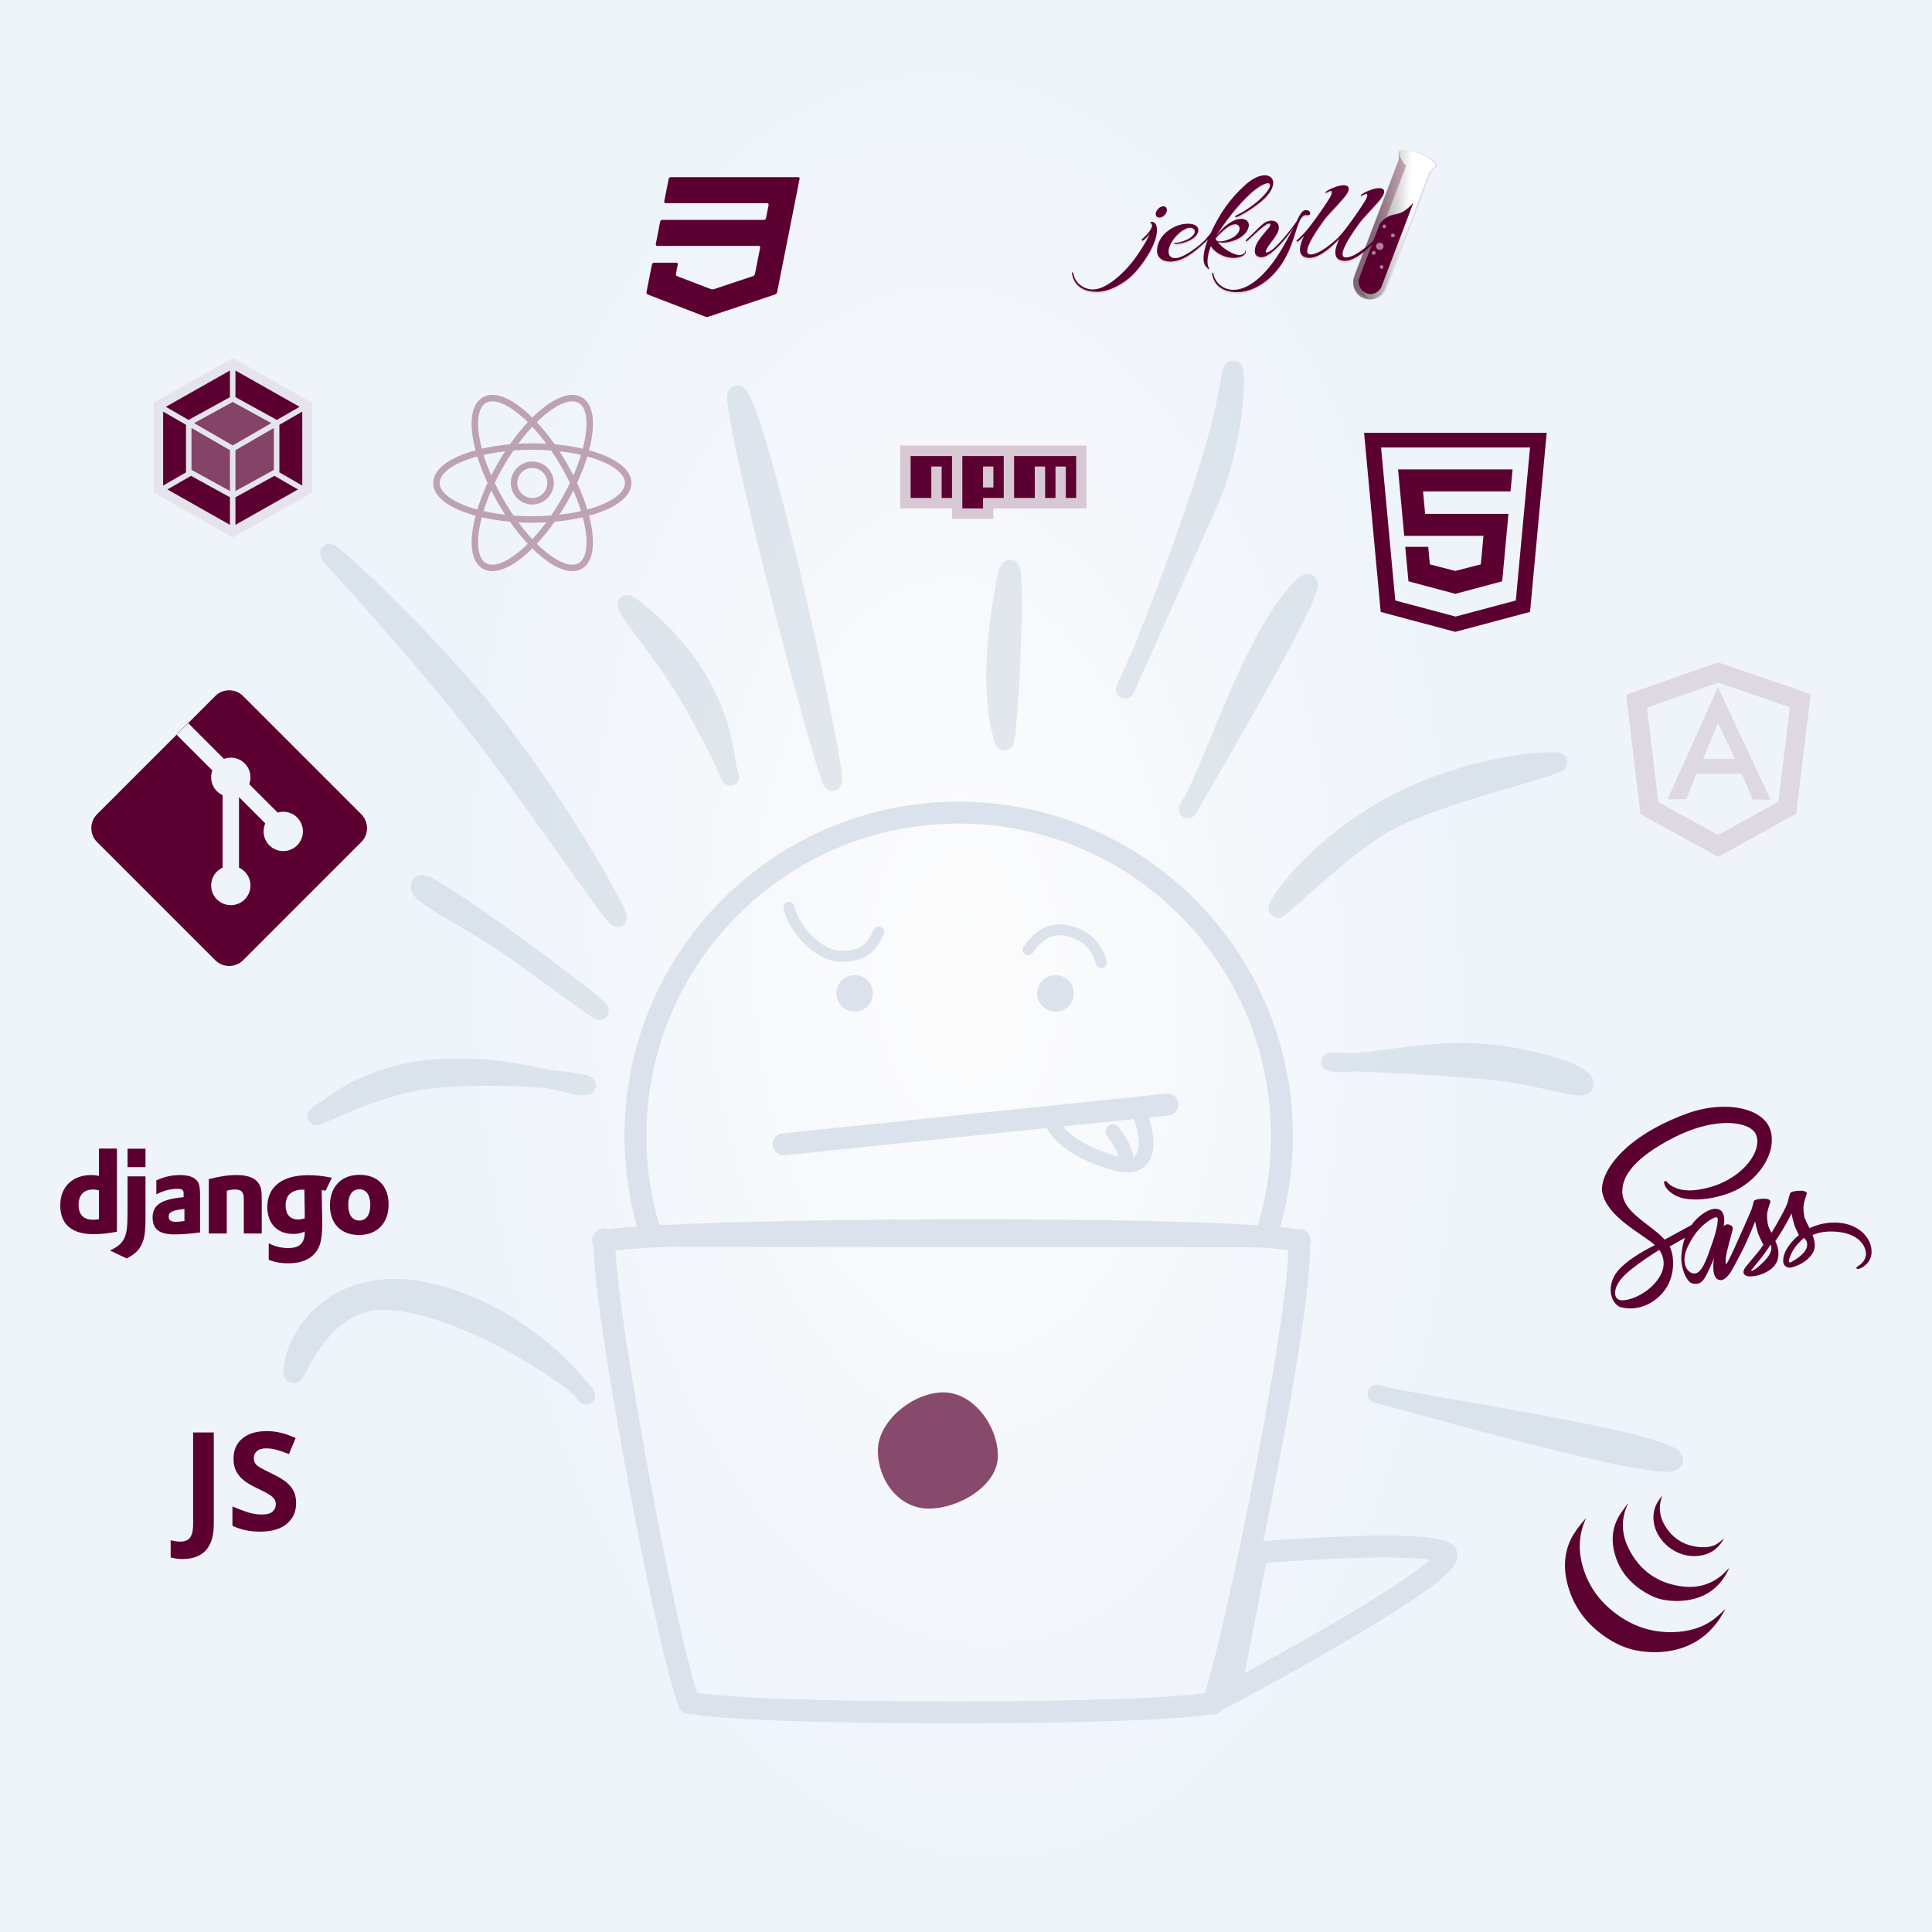
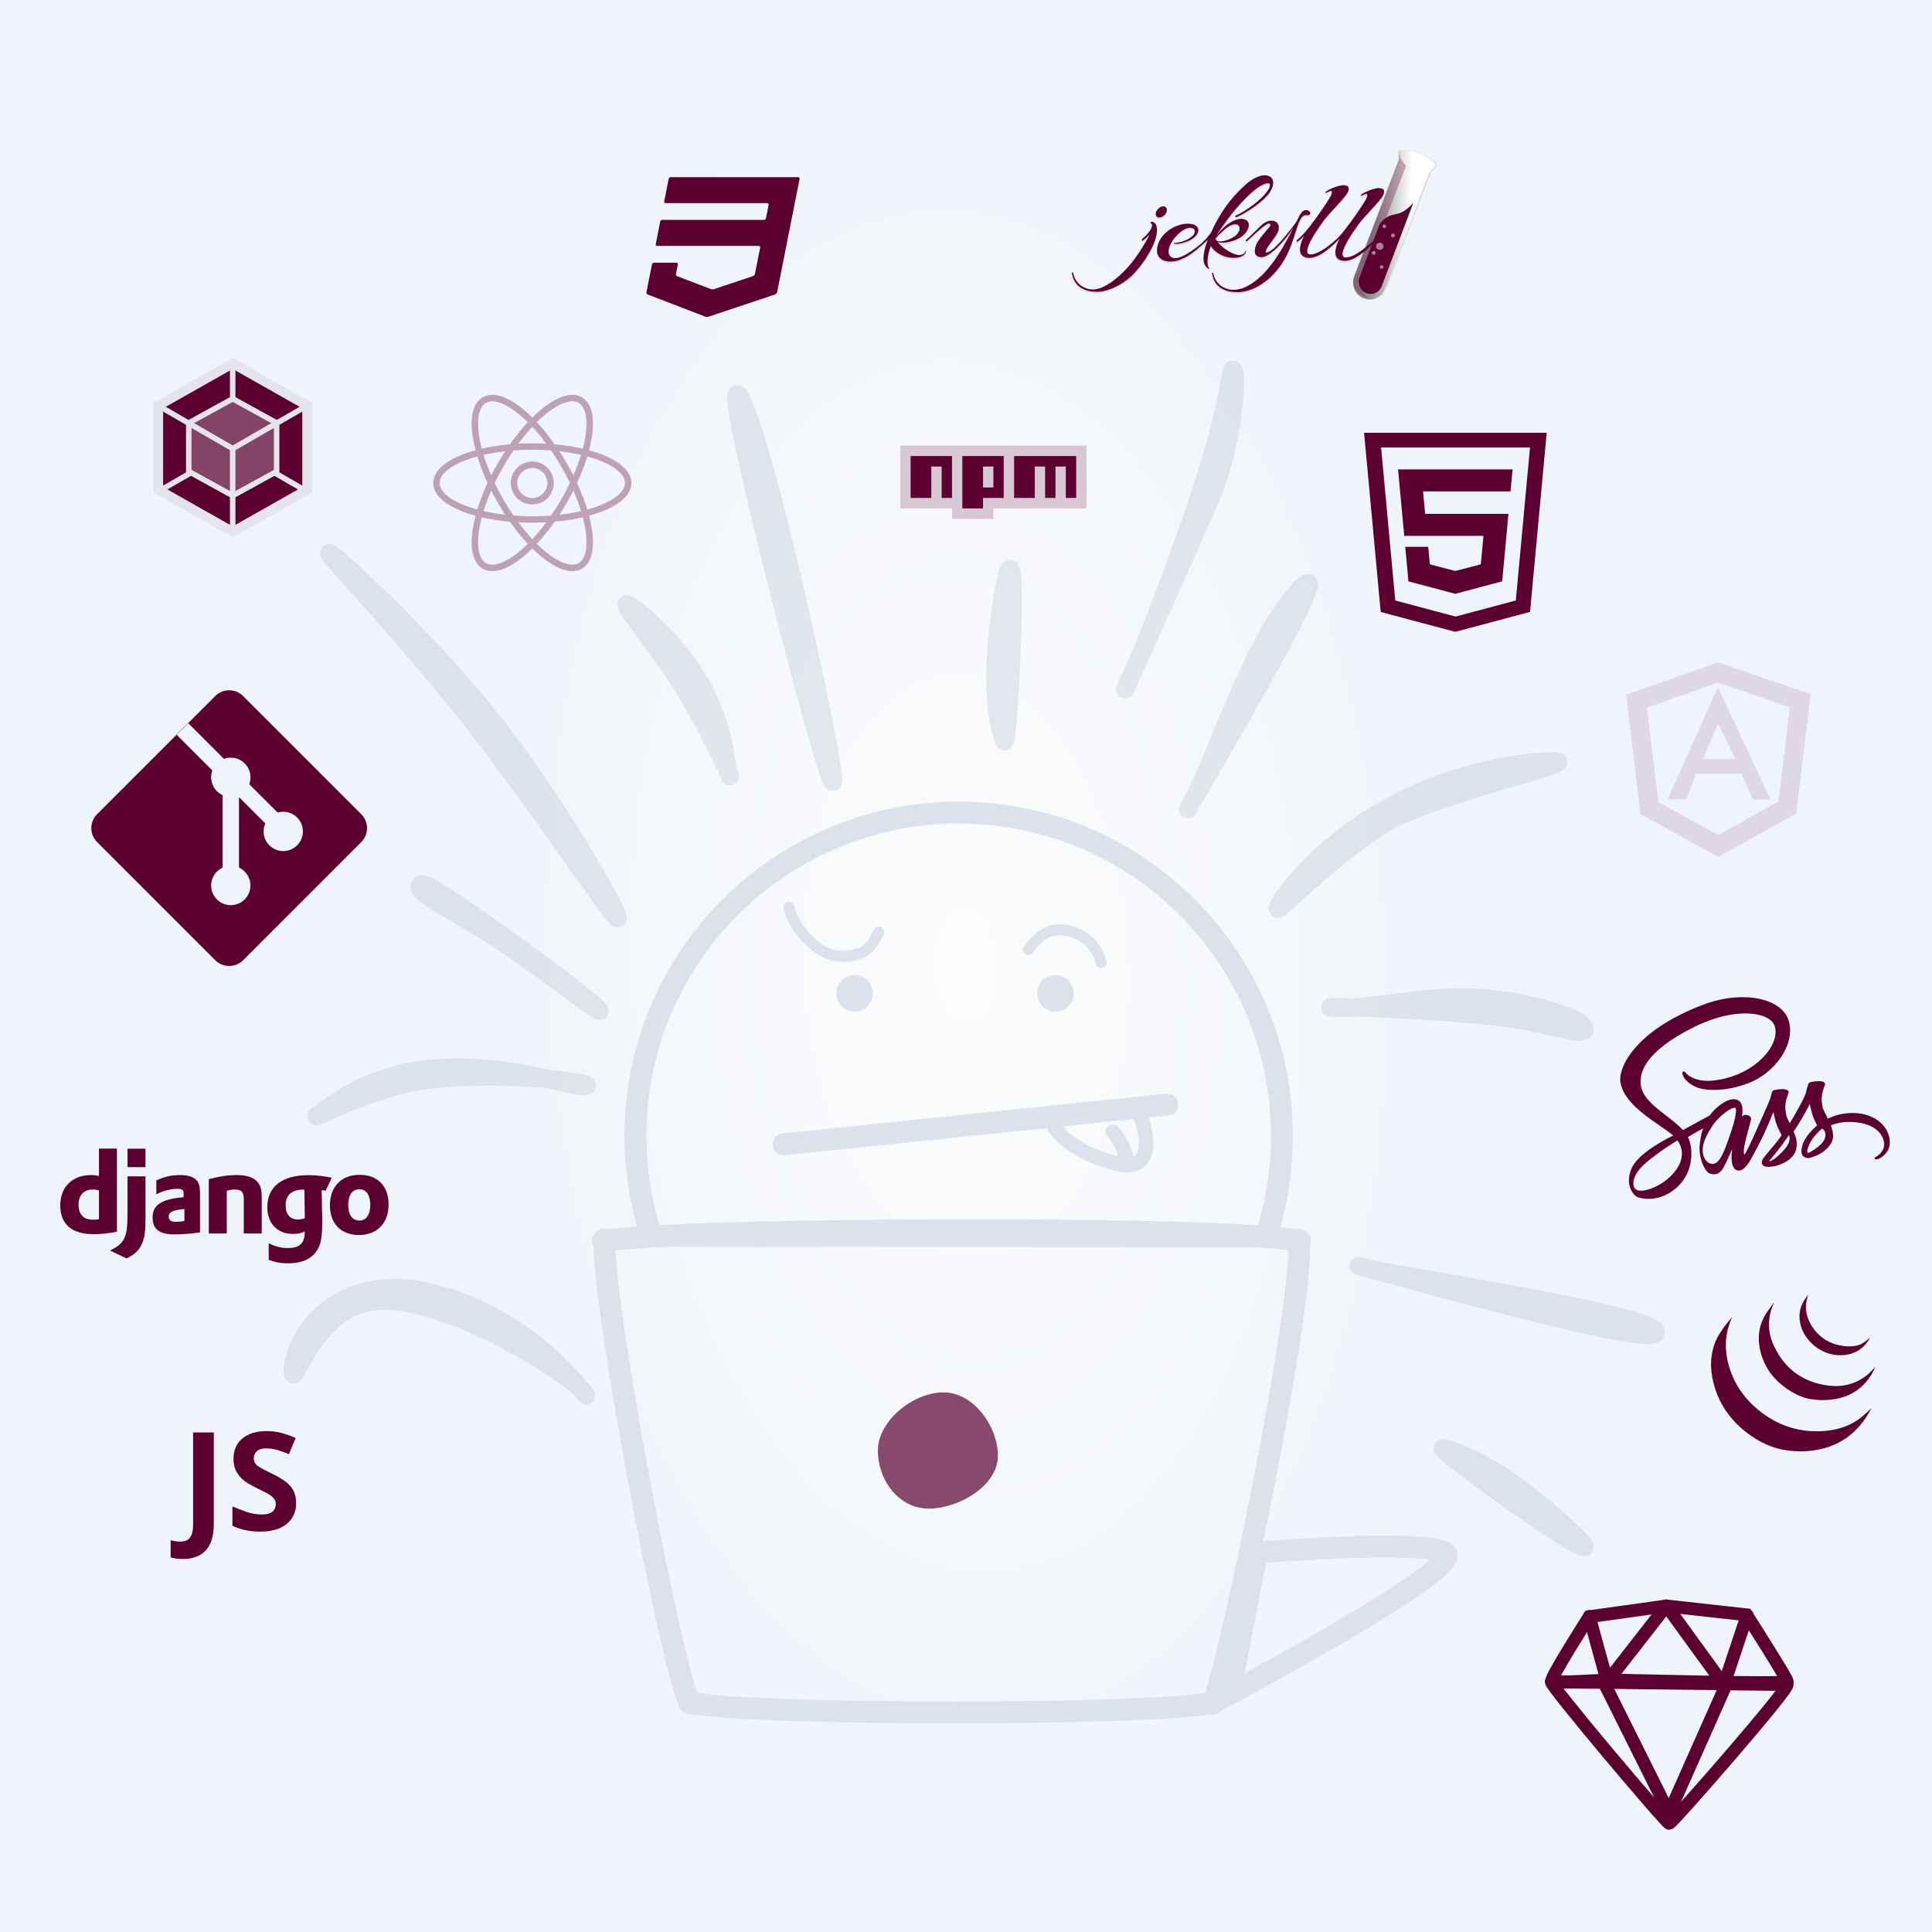
<svg xmlns="http://www.w3.org/2000/svg" width="1058px" height="1058px" viewBox="0 0 1058 1058" version="1.1">
  <defs>
    <radialGradient cx="50%" cy="50%" fx="50%" fy="50%" r="47.62%" gradientTransform="translate(0.5,0.5),rotate(88.08182),scale(1,0.555494),translate(-0.5,-0.5)" id="radialGradient-1">
      <stop stop-color="#FCFCFC" offset="0%" />
      <stop stop-color="#EFF4FB" offset="100%" />
    </radialGradient>
    <linearGradient x1="23.962%" y1="48.783%" x2="68.784%" y2="51.723%" id="linearGradient-2">
      <stop stop-color="#919191" offset="0%" />
      <stop stop-color="#FFFFFF" offset="100%" />
    </linearGradient>
  </defs>
  <g id="Page-1" stroke="none" stroke-width="1" fill="none" fill-rule="evenodd">
    <g id="workflow-mr-dot">
      <rect id="Rectangle-4" fill="url(#radialGradient-1)" x="0" y="0" width="1058" height="1058" />
      <path d="M330.392,679.088 C329.547,679.995 330.986,679.594 332.554,679.349 C335.508,678.886 339.75,678.432 345.173,677.999 C355.765,677.153 370.685,676.399 389.139,675.764 C424.554,674.546 471.724,673.813 520.136,673.704 C569.547,673.594 616.477,674.14 651.556,675.286 C670.225,675.895 685.278,676.665 696.03,677.577 C701.552,678.046 705.892,678.548 708.95,679.073 C710.937,679.414 712.361,679.845 711.762,679.247 C711.092,678.579 711.232,679.077 711.328,680.131 C711.51,682.133 711.519,685.001 711.345,688.639 C711,695.861 709.95,705.889 708.257,718.325 C705.131,741.292 699.876,771.967 693.418,805.454 C687.439,836.457 680.792,867.943 675.082,892.387 C672.233,904.587 669.7,914.672 667.648,921.967 C666.612,925.653 665.709,928.587 664.965,930.689 C664.423,932.223 663.953,933.254 664.172,933.008 C664.902,932.189 664.083,932.473 662.949,932.698 C660.729,933.14 657.534,933.574 653.458,933.986 C645.434,934.795 634.178,935.498 620.251,936.073 C593.758,937.167 558.422,937.759 521.653,937.761 C484.874,937.762 449.427,937.171 422.727,936.078 C408.684,935.503 397.289,934.8 389.103,933.989 C384.935,933.577 381.643,933.14 379.317,932.694 C377.857,932.413 376.883,932.096 377.421,932.593 C377.743,932.891 377.273,931.976 376.724,930.533 C375.935,928.46 374.997,925.543 373.938,921.858 C371.852,914.602 369.338,904.526 366.518,892.169 C361.085,868.354 354.724,836.95 348.815,804.858 C342.77,772.032 337.645,740.93 334.485,717.608 C332.808,705.231 331.708,695.225 331.25,688.054 C331.018,684.433 330.955,681.588 331.055,679.61 C331.099,678.741 331.215,678.204 330.392,679.088 L330.392,679.088 Z" id="Rectangle-5" stroke="#DBE2EB" stroke-width="12" />
      <path d="M673.317,927.579 C673.317,927.579 804.716,857.625 791.171,850.226 C777.626,842.826 688.339,850.226 688.339,850.226 L673.317,927.579 Z" id="Path-2" stroke="#DBE2EB" stroke-width="12" />
      <path d="M508.635,826.136 C525.203,826.136 546.475,813.489 546.475,797.289 C546.475,781.089 533.197,762.493 516.629,762.493 C500.06,762.493 480.74,778.114 480.74,794.315 C480.74,810.515 492.066,826.136 508.635,826.136 Z" id="Oval-2" fill-opacity="0.7" fill="#5B0030" />
      <g id="mr-dot" transform="translate(348, 445)">
        <path d="M345.227,232.188 C350.921,214.821 354,196.27 354,177 C354,79.246 274.754,0 177,0 C79.246,0 0,79.246 0,177 C0,196.062 3.013,214.42 8.589,231.623 C26.494,232.188 326.325,231.623 345.227,232.188 Z" stroke="#DBE2EB" stroke-width="12" />
        <path d="M81.155,181.638 L291.314,159.882" id="Path-4" stroke="#DBE2EB" stroke-width="12" stroke-linecap="round" />
        <path d="M228.818,170.039 C228.818,173.323 238.057,185.259 262.747,192.031 C287.438,198.803 278.417,169.693 276.217,165.836 C276.036,165.518 275.889,165.266 275.783,165.085 C275.366,164.376 272.423,162.66 271.909,162.66 C271.394,162.66 247.924,165.085 247.218,165.085 C246.184,165.085 228.818,168.409 228.818,170.039 Z" id="Path-5" stroke="#DBE2EB" stroke-width="8" />
        <path d="M261.455,174.768 C268.953,183.999 268.953,190.644 268.953,190.644" id="Path-6" stroke="#DBE2EB" stroke-width="8" stroke-linecap="round" />
        <circle id="Oval-3" fill="#DBE2EB" cx="120" cy="99" r="10" />
        <circle id="Oval-3" fill="#DBE2EB" cx="230" cy="99" r="10" />
        <path d="M84.001,51.832 C86.462,63.41 100.03,78.664 112.574,78.664 C125.118,78.664 129.002,74.234 133.21,65.407" id="Path-3" stroke="#DBE2EB" stroke-width="6" stroke-linecap="round" />
        <path d="M215.034,75.153 C223.186,63.172 231.933,62.691 240.415,65.785 C248.898,68.878 253.204,75.109 255.083,82.13" id="Path-7" stroke="#DBE2EB" stroke-width="6" stroke-linecap="round" />
      </g>
      <g id="laptop" transform="translate(325, 667)" />
      <g id="dots-group-mono" transform="translate(33, 82)">
        <g id="webpack" transform="translate(51, 114)" fill-rule="nonzero" fill="#5B0030">
          <polygon id="Shape" fill-opacity="0.068" points="43.5 0 86.943 24.576 86.943 73.729 43.5 98.305 0.057 73.729 0.057 24.576" />
          <path d="M79.185,72.033 L44.934,91.407 L44.934,76.318 L66.274,64.578 L79.185,72.033 Z M81.528,69.911 L81.528,29.393 L68.994,36.627 L68.994,62.669 L81.528,69.911 Z M7.676,72.033 L41.927,91.407 L41.927,76.318 L20.587,64.578 L7.676,72.033 L7.676,72.033 Z M5.333,69.911 L5.333,29.393 L17.867,36.627 L17.867,62.669 L5.333,69.911 L5.333,69.911 Z M6.799,26.772 L41.927,6.898 L41.927,21.488 L19.423,33.866 L19.251,33.964 L6.799,26.772 L6.799,26.772 Z M80.061,26.772 L44.934,6.898 L44.934,21.488 L67.437,33.866 L67.609,33.964 L80.061,26.772 L80.061,26.772 Z" id="Shape" />
          <path d="M41.927,72.885 L20.873,61.31 L20.873,38.372 L41.927,50.529 L41.927,72.885 M44.934,72.885 L65.987,61.31 L65.987,38.372 L44.934,50.529 L44.934,72.885 M22.299,35.718 L43.434,24.093 L64.57,35.718 L43.434,47.924 L22.299,35.718" id="Shape" fill-opacity="0.7" />
        </g>
        <g id="angular" opacity="0.116" transform="translate(863, 286)">
          <polygon id="Shape" stroke="#5B0030" stroke-width="10.5" points="44.873 0.255 0.181 15.983 7.243 74.537 44.921 95.246 82.793 74.258 89.853 15.704" />
          <path d="M55.952,50.518 L44.769,55.748 L32.982,55.748 L27.442,69.605 L17.136,69.797 L44.769,8.324 L55.952,50.518 Z M54.871,47.885 L44.843,28.034 L36.618,47.544 L44.768,47.544 L54.871,47.885 Z" id="Shape" fill="#5B0030" fill-rule="nonzero" />
          <polygon id="Shape" fill="#5B0030" fill-rule="nonzero" points="44.768 8.324 44.842 28.034 54.176 47.559 44.789 47.559 44.768 55.735 57.748 55.748 63.814 69.799 73.674 69.981" />
        </g>
        <g id="django-logo-positive" transform="translate(0, 547)" fill-opacity="0.999" fill-rule="nonzero" fill="#5B0030">
          <path d="M21.198,0 L31.031,0 L31.031,45.513 C25.987,46.471 22.283,46.854 18.261,46.854 C6.257,46.854 0,41.427 0,31.019 C0,20.995 6.641,14.483 16.92,14.483 C18.516,14.483 19.729,14.61 21.198,14.993 L21.198,0 Z M21.198,22.91 C20.049,22.527 19.091,22.399 17.878,22.399 C12.898,22.399 10.024,25.464 10.024,30.827 C10.024,36.063 12.77,38.936 17.814,38.936 C18.899,38.936 19.793,38.873 21.198,38.681 L21.198,22.91 Z" id="Shape" />
          <path d="M46.673,15.185 L46.673,37.978 C46.673,45.832 46.099,49.599 44.375,52.855 C42.778,55.985 40.671,57.963 36.33,60.134 L27.199,55.793 C31.541,53.75 33.648,51.962 34.988,49.216 C36.393,46.407 36.841,43.15 36.841,34.595 L36.841,15.185 L46.673,15.185 Z M36.841,0.052 L46.673,0.052 L46.673,10.141 L36.841,10.141 L36.841,0.052 Z" id="Shape" />
          <path d="M52.612,17.419 C56.955,15.377 61.104,14.483 65.638,14.483 C70.682,14.483 74.002,15.823 75.471,18.441 C76.3,19.91 76.556,21.825 76.556,25.912 L76.556,45.896 C72.15,46.534 66.595,46.982 62.509,46.982 C54.273,46.982 50.569,44.107 50.569,37.723 C50.569,30.827 55.485,27.635 67.553,26.613 L67.553,24.442 C67.553,22.654 66.659,22.016 64.169,22.016 C60.53,22.016 56.443,23.038 52.612,25.018 L52.612,17.419 L52.612,17.419 Z M68,33.062 C61.487,33.701 59.38,34.723 59.38,37.276 C59.38,39.192 60.594,40.086 63.275,40.086 C64.744,40.086 66.084,39.958 68,39.639 L68,33.062 Z" id="Shape" />
          <path d="M81.345,16.717 C87.155,15.185 91.943,14.483 96.796,14.483 C101.84,14.483 105.48,15.632 107.651,17.867 C109.694,19.973 110.332,22.271 110.332,27.189 L110.332,46.47 L100.499,46.47 L100.499,27.572 C100.499,23.805 99.222,22.399 95.711,22.399 C94.37,22.399 93.157,22.527 91.177,23.102 L91.177,46.47 L81.345,46.47 L81.345,16.717 Z" id="Shape" />
          <path d="M114.155,51.834 C117.603,53.622 121.051,54.451 124.69,54.451 C131.138,54.451 133.884,51.834 133.884,45.577 L133.884,45.385 C131.968,46.342 130.053,46.726 127.499,46.726 C118.879,46.726 113.388,41.043 113.388,32.041 C113.388,20.866 121.497,14.546 135.863,14.546 C140.077,14.546 143.972,14.993 148.697,15.95 L145.33,23.043 C142.712,22.532 145.12,22.975 143.142,22.783 L143.142,23.805 L143.269,27.954 L143.333,33.318 C143.397,34.658 143.397,36 143.461,37.34 L143.461,40.022 C143.461,48.45 142.759,52.409 140.652,55.665 C137.587,60.454 132.287,62.816 124.753,62.816 C120.922,62.816 117.603,62.242 114.154,60.901 L114.154,51.834 L114.155,51.834 Z M133.693,22.463 L133.374,22.463 L132.671,22.463 C130.756,22.399 128.522,22.91 126.989,23.868 C124.627,25.209 123.413,27.635 123.413,31.083 C123.413,36 125.84,38.809 130.181,38.809 C131.522,38.809 132.608,38.553 133.884,38.17 L133.884,37.468 L133.884,34.787 C133.884,33.637 133.821,32.36 133.821,31.019 L133.757,26.486 L133.693,23.23 L133.693,22.463 L133.693,22.463 Z" id="Shape" />
          <path d="M163.961,14.355 C173.794,14.355 179.796,20.548 179.796,30.572 C179.796,40.853 173.539,47.301 163.578,47.301 C153.745,47.301 147.679,41.108 147.679,31.147 C147.68,20.803 153.937,14.355 163.961,14.355 Z M163.769,39.383 C167.537,39.383 169.772,36.255 169.772,30.827 C169.772,25.464 167.601,22.272 163.834,22.272 C159.939,22.272 157.703,25.401 157.703,30.827 C157.704,36.255 159.939,39.383 163.769,39.383 Z" id="Shape" />
        </g>
        <g id="css" transform="translate(321, 15)" fill-rule="nonzero" fill="#5B0030">
          <path d="M83.097,0.017 L13.318,0.017 C12.789,0.017 12.277,0.44 12.174,0.962 L9.736,13.312 C9.633,13.835 9.978,14.258 10.507,14.258 L66.138,14.258 C66.666,14.258 67.012,14.681 66.908,15.203 L65.472,22.472 C65.369,22.994 64.857,23.418 64.328,23.418 L8.649,23.418 C8.12,23.418 7.609,23.841 7.509,24.363 L5.113,36.711 C5.011,37.233 5.358,37.657 5.886,37.657 L61.517,37.657 C62.045,37.657 62.39,38.08 62.286,38.601 L59.423,52.965 C59.319,53.488 58.828,54.046 58.326,54.213 L36.992,61.327 C36.49,61.495 35.683,61.477 35.189,61.287 L16.875,54.254 C16.381,54.064 16.063,53.487 16.166,52.965 L17.177,47.808 C17.279,47.285 16.933,46.862 16.405,46.862 L4.171,46.862 C3.643,46.862 3.13,47.285 3.026,47.808 L0.02,62.988 C-0.084,63.51 0.233,64.087 0.727,64.277 L32.189,76.39 C32.683,76.58 33.49,76.598 33.992,76.431 L70.475,64.236 C70.977,64.068 71.468,63.509 71.572,62.987 L83.868,0.962 C83.971,0.44 83.626,0.017 83.097,0.017 Z" id="Shape" />
        </g>
-         <g id="sass" transform="translate(844, 524)" fill-rule="nonzero" fill="#5B0030">
+         <g id="sass" transform="translate(854, 464)" fill-rule="nonzero" fill="#5B0030">
          <path d="M127.359,63.493 C122.196,63.522 117.726,64.759 113.977,66.602 C112.593,63.867 111.208,61.478 110.978,59.694 C110.718,57.622 110.401,56.355 110.718,53.88 C111.035,51.404 112.477,47.893 112.477,47.605 C112.448,47.346 112.16,46.08 109.189,46.051 C106.219,46.022 103.652,46.627 103.364,47.404 C103.075,48.181 102.498,49.965 102.123,51.807 C101.604,54.513 96.182,64.097 93.096,69.134 C92.087,67.177 91.222,65.45 91.049,64.068 C90.789,61.996 90.472,60.729 90.789,58.254 C91.106,55.779 92.549,52.268 92.549,51.98 C92.52,51.721 92.231,50.455 89.261,50.426 C86.29,50.397 83.724,51.001 83.435,51.779 C83.147,52.556 82.83,54.398 82.195,56.182 C81.589,57.967 74.379,73.969 72.504,78.143 C71.553,80.273 70.717,81.971 70.111,83.122 C69.505,84.273 70.082,83.208 70.024,83.323 C69.505,84.302 69.217,84.849 69.217,84.849 L69.217,84.878 C68.813,85.598 68.38,86.288 68.178,86.288 C68.034,86.288 67.746,84.36 68.236,81.712 C69.303,76.157 71.899,67.494 71.87,67.177 C71.87,67.033 72.36,65.508 70.197,64.731 C68.092,63.954 67.342,65.249 67.169,65.249 C66.996,65.249 66.852,65.709 66.852,65.709 C66.852,65.709 69.188,55.953 62.381,55.953 C58.113,55.953 52.229,60.586 49.317,64.817 C47.471,65.825 43.549,67.954 39.396,70.228 C37.809,71.092 36.165,72.013 34.608,72.847 L34.291,72.502 C26.043,63.723 10.786,57.506 11.421,45.706 C11.651,41.417 13.151,30.106 40.723,16.406 C63.305,5.181 81.388,8.26 84.531,15.11 C89.001,24.896 74.869,43.086 51.394,45.706 C42.453,46.713 37.752,43.259 36.57,41.964 C35.33,40.611 35.157,40.554 34.695,40.813 C33.945,41.216 34.407,42.424 34.695,43.144 C35.387,44.957 38.271,48.181 43.174,49.793 C47.471,51.203 57.969,51.98 70.659,47.087 C84.877,41.59 95.981,26.335 92.722,13.585 C89.405,0.604 67.833,-3.655 47.443,3.569 C35.301,7.886 22.149,14.621 12.69,23.457 C1.442,33.934 -0.346,43.086 0.404,46.886 C3.029,60.442 21.746,69.278 29.244,75.811 C28.869,76.013 28.523,76.214 28.206,76.387 C24.457,78.229 10.181,85.684 6.604,93.57 C2.567,102.492 7.239,108.911 10.354,109.774 C19.986,112.451 29.85,107.644 35.185,99.729 C40.491,91.814 39.857,81.539 37.406,76.848 L37.319,76.675 L40.261,74.948 C42.165,73.825 44.039,72.789 45.683,71.897 C44.76,74.401 44.097,77.365 43.751,81.683 C43.347,86.749 45.423,93.311 48.163,95.901 C49.375,97.023 50.817,97.052 51.711,97.052 C54.883,97.052 56.325,94.433 57.911,91.296 C59.872,87.468 61.603,83.035 61.603,83.035 C61.603,83.035 59.44,95.037 65.352,95.037 C67.515,95.037 69.678,92.246 70.659,90.806 L70.659,90.835 C70.659,90.835 70.716,90.749 70.832,90.547 C70.953,90.369 71.068,90.187 71.178,90.001 L71.178,89.943 C72.043,88.447 73.975,85.022 76.859,79.352 C80.579,72.041 84.156,62.888 84.156,62.888 C84.156,62.888 84.502,65.133 85.569,68.817 C86.203,71.005 87.588,73.394 88.655,75.725 C87.79,76.934 87.27,77.625 87.27,77.625 L87.299,77.654 C86.607,78.575 85.828,79.554 85.021,80.532 C82.079,84.043 78.561,88.044 78.1,89.196 C77.552,90.548 77.667,91.555 78.734,92.362 C79.513,92.937 80.897,93.052 82.368,92.937 C85.021,92.764 86.867,92.103 87.79,91.699 C89.232,91.181 90.876,90.404 92.462,89.253 C95.346,87.123 97.105,84.101 96.932,80.072 C96.846,77.856 96.125,75.668 95.231,73.596 C95.49,73.222 95.75,72.847 96.009,72.445 C100.566,65.796 104.085,58.485 104.085,58.485 C104.085,58.485 104.431,60.73 105.498,64.414 C106.045,66.285 107.142,68.329 108.122,70.344 C103.854,73.826 101.172,77.856 100.249,80.504 C98.547,85.397 99.874,87.613 102.383,88.131 C103.508,88.361 105.123,87.843 106.334,87.325 C107.834,86.836 109.651,86.001 111.324,84.763 C114.208,82.634 116.976,79.669 116.832,75.668 C116.746,73.826 116.255,72.013 115.592,70.286 C119.226,68.79 123.926,67.926 129.897,68.646 C142.731,70.142 145.269,78.144 144.779,81.482 C144.288,84.821 141.606,86.663 140.712,87.239 C139.818,87.786 139.529,87.987 139.616,88.39 C139.731,88.995 140.135,88.966 140.914,88.851 C141.981,88.678 147.662,86.116 147.893,79.957 C148.239,72.041 140.712,63.407 127.359,63.493 L127.359,63.493 Z M28.532,97.452 C23.067,103.235 14.462,106.696 10.375,105.966 C5.97,105.21 6.266,98.203 13.145,91.852 C17.325,87.99 22.974,84.078 26.71,81.621 C27.545,81.078 28.823,80.273 30.338,79.304 C30.575,79.14 30.737,79.05 30.737,79.05 C31.017,78.878 31.335,78.67 31.654,78.461 C35.887,84.793 34.298,91.376 28.532,97.452 L28.532,97.452 Z M60.533,75.085 C58.902,79.37 56.066,89.714 52.037,91.176 C48.571,92.448 43.895,87.946 45.911,80.263 C46.938,76.384 50.364,70.693 52.695,67.993 C56.48,63.635 61.336,60.429 63.041,60.63 C65.101,60.966 61.561,72.407 60.533,75.085 Z M84.737,88.607 C83.637,89.361 82.616,89.98 82.055,89.946 C81.626,89.942 82.351,89.167 82.351,89.167 C82.351,89.167 87.228,83.301 89.079,80.721 C90.123,79.231 91.39,77.488 92.714,75.546 L92.841,75.937 C94.364,80.622 87.751,86.225 84.737,88.607 Z M103.398,85.375 C102.403,85.332 102.183,84.275 104.139,80.101 C104.892,78.454 106.864,75.464 110.815,71.954 C111.638,72.602 112.232,73.293 112.418,74.056 C113.976,79.04 107.475,83.196 103.398,85.375 Z" id="Shape" />
        </g>
        <g id="react" transform="translate(206, 136)" stroke="#5B0030" stroke-width="3.543" opacity="0.337">
          <path d="M52.5,36.514 C58.022,36.514 62.5,40.985 62.5,46.5 C62.5,52.015 58.022,56.486 52.5,56.486 C46.978,56.486 42.5,52.015 42.5,46.5 C42.5,40.985 46.978,36.514 52.5,36.514 Z M52.5,26.527 C81.495,26.527 105,35.469 105,46.5 C105,57.531 81.495,66.473 52.5,66.473 C23.505,66.473 0,57.531 0,46.5 C0,35.469 23.505,26.527 52.5,26.527 Z M69.821,56.486 C55.323,81.563 35.817,97.421 26.25,91.905 C16.683,86.389 20.682,61.59 35.18,36.514 C49.678,11.437 69.184,-4.421 78.75,1.095 C88.316,6.611 84.318,31.41 69.821,56.486 L69.821,56.486 Z M69.821,36.514 C84.318,61.59 88.317,86.39 78.75,91.905 C69.183,97.42 49.677,81.563 35.179,56.486 C20.681,31.41 16.683,6.61 26.25,1.095 C35.817,-4.42 55.323,11.437 69.821,36.514 L69.821,36.514 Z" id="Shape" />
        </g>
        <g id="npm" transform="translate(460, 162)" fill-rule="nonzero" fill="#5B0030">
          <polyline id="Shape" fill-opacity="0.195" points="0 0 0 34.42 28.333 34.42 28.333 40.156 51 40.156 51 34.42 102 34.42 102 0" />
          <polyline id="Shape" points="5.667 5.737 5.667 28.683 17 28.683 17 11.473 22.667 11.473 22.667 28.683 28.333 28.683 28.333 5.737 34 5.737 34 34.42 45.333 34.42 45.333 11.473 51 11.473 51 22.947 45.333 22.947 45.333 28.683 56.667 28.683 56.667 5.737 62.333 5.737 62.333 28.683 73.667 28.683 73.667 11.473 79.333 11.473 79.333 28.683 85 28.683 85 11.473 90.667 11.473 90.667 28.683 96.333 28.683 96.333 5.737" />
        </g>
-         <g id="jquery" transform="translate(824, 737)" fill-opacity="0.989" fill-rule="nonzero" fill="#5B0030">
+         <g id="jquery" transform="translate(904, 627)" fill-opacity="0.989" fill-rule="nonzero" fill="#5B0030">
          <path d="M87.786,62.29 C86.571,64.305 85.474,66.402 84.122,68.32 C77.374,77.89 68.134,83.484 56.574,85.227 C50.757,86.104 44.928,85.918 39.163,84.825 C33.033,83.662 27.476,81.027 22.345,77.547 C11.838,70.421 4.593,60.874 1.378,48.501 C-0.765,40.25 -0.562,32.078 3.073,24.226 C4.021,22.179 5.301,20.261 6.608,18.411 C8.119,16.272 9.83,14.274 11.579,12.284 C11.283,12.978 10.969,13.665 10.692,14.366 C7.424,22.618 7.389,31.001 9.899,39.41 C13.315,50.852 20.372,59.628 30.166,66.271 C38.953,72.231 48.696,75.082 59.318,74.782 C67.387,74.553 74.966,72.612 81.534,67.717 C83.724,66.084 85.644,64.09 87.688,62.261 C87.72,62.271 87.753,62.28 87.786,62.29 Z" id="Shape" />
          <path d="M90,39.597 C89.34,40.9 88.766,42.222 88.032,43.449 C83.312,51.339 76.321,55.841 67.275,57.262 C62.63,57.991 57.982,57.857 53.404,56.961 C50.089,56.312 46.995,54.882 44.086,53.141 C35.665,48.102 29.668,41.101 27.165,31.493 C25.032,23.305 26.168,15.599 31.296,8.664 C32.298,7.308 33.249,5.915 34.225,4.54 C34.259,4.493 34.313,4.461 34.432,4.356 C34.395,4.535 34.393,4.651 34.348,4.747 C30.632,12.811 30.933,20.92 34.759,28.74 C40.753,40.988 50.717,48.056 64.267,49.77 C71.869,50.731 78.945,49.046 85.077,44.275 C86.832,42.909 88.325,41.205 90,39.597 Z" id="Shape" />
          <path d="M53.2,0 C52.824,1.53 52.314,3.017 52.11,4.545 C51.453,9.48 52.925,13.917 55.686,17.936 C59.833,23.971 65.642,27.288 72.897,28.136 C75.209,28.405 77.505,28.39 79.777,27.85 C82.354,27.237 83.381,26.618 87.001,23.556 C86.781,23.981 86.666,24.237 86.521,24.474 C83.112,30.074 78.133,32.867 71.57,33.134 C60.335,33.591 51.064,25.1 48.985,16.358 C47.755,11.189 48.572,6.385 51.716,2.038 C52.211,1.355 52.709,0.674 53.2,0 Z" id="Shape" />
        </g>
        <g id="jekyll" transform="translate(554, 0)" fill-rule="nonzero">
          <path d="M179.727,1.128 C179.687,1.286 179.687,1.444 179.727,1.602 C179.727,1.602 180.235,4.96 179.648,6.461 L155.569,69.784 C153.849,74.446 156.155,79.62 160.768,81.398 C165.381,83.175 170.501,80.884 172.339,76.263 L196.418,12.939 C196.887,11.715 199.584,9.305 199.584,9.305 C199.702,9.186 199.819,9.068 199.897,8.95 L199.897,8.91 C199.897,8.87 199.936,8.87 199.936,8.831 C200.561,7.212 196.535,4.13 190.985,1.958 C185.434,-0.215 180.391,-0.65 179.766,1.009 C179.766,1.009 179.727,1.049 179.727,1.128 Z" id="Shape" fill="#5B0030" opacity="0.1" />
          <path d="M178.726,1.128 C178.687,1.286 178.687,1.444 178.726,1.602 C178.726,1.602 179.234,4.96 178.648,6.461 L154.569,69.784 C152.849,74.446 155.156,79.62 159.768,81.398 C164.381,83.176 169.501,80.885 171.338,76.263 L195.418,12.939 C195.887,11.715 198.584,9.305 198.584,9.305 C198.701,9.186 198.819,9.068 198.897,8.95 L198.897,8.91 C198.897,8.87 198.936,8.87 198.936,8.831 C199.561,7.211 195.535,4.13 189.984,1.957 C184.433,-0.215 179.391,-0.65 178.765,1.009 C178.765,1.049 178.765,1.089 178.726,1.128 L178.726,1.128 Z" id="Shape" fill="url(#linearGradient-2)" />
          <path d="M187,29 L169.59,74.868 C168.299,78.161 164.582,79.867 161.257,78.558 C157.931,77.248 156.171,73.4 157.384,70.106 L168.495,40.784 C168.495,40.784 169.864,38.523 172.603,36.896 C175.341,35.269 177.571,35.626 180.584,34.277 C183.635,32.928 187,29 187,29 L187,29 Z" id="Shape" fill="#5B0030" />
          <path d="M178.905,1 C178.905,1 179.417,4.343 178.826,5.838 L154.573,68.886 C152.841,73.527 155.164,78.679 159.81,80.449 C160.597,80.764 161.424,80.96 162.251,81 C159.06,78.576 157.831,74.365 159.219,70.617 L183,8.827 C183,8.827 179.732,5.798 178.905,1 L178.905,1 Z" id="Shape" fill="#5B0030" opacity="0.3" />
          <g id="Group" opacity="0.5" transform="translate(164, 41)" fill="#FFFFFF">
            <ellipse id="Oval" cx="7.089" cy="0.963" rx="1" ry="1" />
            <ellipse id="Oval" cx="11.802" cy="5.933" rx="1.088" ry="1.04" />
            <ellipse id="Oval" cx="4.592" cy="11.866" rx="2.054" ry="1.965" />
            <ellipse id="Oval" cx="1.289" cy="15.487" rx="1.088" ry="1.04" />
            <ellipse id="Oval" cx="5.599" cy="23.192" rx="1" ry="1" />
          </g>
          <path d="M46.59,37.696 C47.647,38.553 49.567,38.047 50.859,36.645 C52.23,35.166 52.426,33.259 51.368,32.402 C50.311,31.546 48.392,32.052 47.099,33.531 C45.728,35.01 45.493,36.879 46.59,37.697 L46.59,37.696 Z M43.418,40.46 C43.143,40.46 42.634,40.966 43.065,41.161 C43.652,41.356 43.927,41.862 43.927,42.563 C43.418,45.482 39.775,48.791 38.365,49.92 C38.012,50.27 38.522,51.049 38.874,50.777 C39.657,50.154 41.303,48.869 42.634,47.156 C40.441,52.022 36.133,58.329 34.488,60.548 C28.064,69.385 18.311,77.521 11.614,77.521 C6.248,77.521 1.705,73.9 0.726,68.606 C0.647,68.022 -0.136,67.905 0.021,68.684 C1.235,75.963 6.875,78.805 13.69,78.805 C21.171,78.805 29.944,73.433 34.801,67.905 C42.634,58.991 47.687,48.713 46.355,42.913 C45.807,40.772 44.279,40.421 43.418,40.46 L43.418,40.46 Z M91.553,59.886 C93.629,59.38 95.313,58.251 95.313,56.46 C95.313,56.265 94.961,56.265 94.961,56.46 C94.961,57.511 93.747,58.407 92.376,58.601 C89.164,59.107 82.819,55.37 79.842,51.516 C83.054,52.723 89.595,50.971 92.689,48.752 C95.548,46.689 96.684,44.431 96.88,42.601 C97.233,39.565 93.903,37.775 89.242,39.565 C86.266,40.772 82.702,43.38 78.981,48.285 C82.898,41.862 90.614,31.351 98.173,24.655 C107.377,16.519 112.704,18.076 104.439,26.719 C101.032,30.261 94.609,34.855 90.182,36.84 C88.812,37.424 89.477,38.203 90.457,37.774 C95.157,35.711 101.423,31.468 105.223,27.925 C116.424,17.22 107.063,9.161 94.687,20.49 C86.266,28.198 80.783,36.256 76.004,46.728 C74.359,48.713 73.145,50.348 71.657,51.594 C71.461,51.75 71.344,51.905 71.226,52.061 C67.113,55.565 60.651,60.314 56.617,60.353 C53.758,60.431 52.543,58.29 53.053,55.526 C53.836,51.205 58.34,46.105 62.178,44.353 C67.152,42.095 70.09,46.495 63.549,49.998 C61.043,51.283 58.066,51.983 56.852,51.983 C55.442,51.983 55.559,52.567 56.773,52.606 C58.771,52.684 61.983,51.828 64.098,50.854 C70.795,47.663 71.226,41.706 63.941,41.512 C56.029,41.239 46.551,47.935 46.629,56.382 C46.708,60.197 49.763,62.261 53.953,62.261 C60.964,62.182 67.192,56.888 72.323,52.217 C73.067,51.594 73.772,50.932 74.477,50.232 C72.675,54.747 71.774,58.952 72.205,62.066 C72.479,64.324 73.772,65.375 74.79,66.232 C74.986,66.387 75.417,66.232 75.143,65.803 C73.654,64.051 74.085,58.796 76.122,53.696 C77.845,57.122 84.543,61.443 91.553,59.886 Z M83.133,45.132 C91.319,37.852 94.53,44.353 89.321,48.324 C86.618,50.387 81.252,51.944 79.569,50.932 L79.216,50.738 C79.02,50.387 78.785,50.037 78.628,49.687 C79.999,48.013 81.566,46.533 83.133,45.132 Z M128.644,36.84 C131.934,37.19 130.563,33.22 127.234,34.232 C125.746,34.66 124.297,37.502 123.239,39.954 C119.949,44.82 114.466,51.477 110.628,54.981 C107.22,57.901 104.087,58.679 107.925,53.229 C109.492,51.049 111.489,48.713 112.625,46.378 C115.328,40.499 109.57,37.891 104.909,41.433 C102.207,43.497 98.564,47.74 95.705,50.076 C94.922,50.699 95.117,51.633 95.901,51.01 C98.173,49.181 102.168,44.976 105.614,42.524 C108.474,40.344 109.609,41.745 107.964,43.575 C105.693,46.183 101.697,50.738 100.679,53.618 C99.269,57.94 100.953,59.847 103.813,59.847 C107.729,59.847 113.565,53.774 117.482,48.947 C118.774,47.312 120.184,45.404 121.398,43.575 C117.991,50.154 114.427,56.81 110.001,62.845 C103.734,71.331 95.901,77.715 88.459,77.715 C83.093,77.715 78.472,74.095 77.493,68.801 C77.414,68.217 76.709,68.1 76.787,68.879 C78.002,76.158 83.642,79 90.457,79 C97.938,79 105.144,74.679 110.197,69.385 C120.38,58.679 121.594,46.65 124.728,39.915 C126.216,36.84 127.548,36.724 128.644,36.84 L128.644,36.84 Z M170.083,26.562 C171.571,24.032 171.493,22.047 168.007,22.047 C165.382,22.125 160.604,23.954 158.372,25.667 C157.863,26.173 158.098,26.445 158.724,26.173 C159.155,26.017 159.664,25.745 160.134,25.55 C162.641,24.188 161.623,27.03 161.074,28.081 C158.098,33.258 152.81,40.538 150.029,44.158 C148.709,45.929 147.284,47.619 145.76,49.219 C143.097,51.75 137.809,56.226 133.775,57.705 C120.811,62.533 137.339,40.577 138.71,38.786 C141.765,34.971 148.619,28.314 150.695,24.966 C152.183,22.436 152.105,20.45 148.619,20.45 C145.995,20.529 141.217,22.358 138.984,24.071 C138.475,24.577 138.71,24.849 139.337,24.577 C139.768,24.421 140.277,24.149 140.747,23.954 C143.254,22.592 142.235,25.433 141.687,26.485 C138.71,31.662 133.423,38.942 130.642,42.562 C128.37,45.599 125.589,48.635 123.435,50.348 C122.574,51.049 123.083,51.711 123.944,51.127 C124.728,50.62 125.863,49.492 127.156,48.168 C124.806,52.839 122.887,59.419 129.075,60.197 C134.363,60.898 140.629,55.565 144.702,51.594 L146.152,50.153 L146.504,49.803 C144.154,54.474 142.235,61.054 148.423,61.832 C155.199,62.766 163.62,53.696 166.871,50.348 C167.498,49.725 167.302,48.635 166.244,49.725 C164.325,51.711 157.823,57.589 153.124,59.34 C140.159,64.168 156.688,42.212 158.058,40.421 C161.153,36.528 168.007,29.871 170.083,26.563 L170.083,26.562 Z" id="Shape" fill="#5B0030" opacity="0.1" />
          <path d="M46.561,36.696 C47.619,37.553 49.539,37.047 50.831,35.645 C52.203,34.166 52.398,32.259 51.341,31.402 C50.283,30.545 48.363,31.052 47.071,32.531 C45.7,34.01 45.503,35.84 46.561,36.697 L46.561,36.696 Z M43.427,39.46 C43.153,39.46 42.644,39.966 43.075,40.161 C43.662,40.356 43.936,40.862 43.936,41.563 C43.427,44.482 39.784,47.791 38.374,48.92 C38.021,49.27 38.531,50.049 38.883,49.777 C39.667,49.154 41.312,47.869 42.644,46.156 C40.45,51.022 36.141,57.329 34.495,59.548 C28.07,68.384 18.315,76.52 11.617,76.52 C6.25,76.52 1.705,72.9 0.726,67.606 C0.647,67.022 -0.136,66.905 0.021,67.683 C1.235,74.963 6.876,77.805 13.693,77.805 C21.176,77.805 29.951,72.433 34.809,66.905 C42.643,57.99 47.698,47.713 46.365,41.913 C45.778,39.733 44.289,39.382 43.427,39.46 L43.427,39.46 Z M91.535,58.886 C93.611,58.38 95.296,57.251 95.296,55.46 C95.296,55.265 94.943,55.265 94.943,55.46 C94.943,56.511 93.729,57.406 92.358,57.601 C89.145,58.107 82.799,54.37 79.822,50.516 C83.034,51.723 89.576,49.971 92.671,47.752 C95.531,45.689 96.667,43.431 96.863,41.601 C97.215,38.565 93.886,36.774 89.224,38.565 C86.246,39.772 82.681,42.38 78.96,47.285 C82.877,40.862 90.595,30.351 98.156,23.655 C107.362,15.519 112.69,17.076 104.424,25.719 C101.015,29.261 94.591,33.855 90.164,35.84 C88.793,36.424 89.459,37.202 90.438,36.774 C95.139,34.711 101.407,30.468 105.207,26.925 C116.412,16.22 107.049,8.162 94.669,19.49 C86.246,27.159 80.762,35.256 75.982,45.728 C74.337,47.713 73.122,49.348 71.634,50.594 C71.438,50.749 71.32,50.905 71.203,51.061 C67.089,54.565 60.625,59.314 56.59,59.353 C53.731,59.431 52.516,57.289 53.025,54.526 C53.809,50.205 58.314,45.105 62.153,43.353 C67.129,41.095 70.067,45.494 63.524,48.997 C61.017,50.282 58.04,50.983 56.825,50.983 C55.415,50.983 55.533,51.567 56.747,51.606 C58.745,51.684 61.958,50.828 64.073,49.854 C70.772,46.662 71.203,40.706 63.916,40.511 C56.003,40.239 46.522,46.935 46.6,55.382 C46.679,59.197 49.734,61.26 53.927,61.26 C60.939,61.182 67.168,55.888 72.3,51.217 C73.044,50.594 73.749,49.932 74.455,49.231 C72.652,53.747 71.751,57.951 72.182,61.066 C72.457,63.324 73.749,64.375 74.768,65.231 C74.964,65.387 75.395,65.231 75.12,64.803 C73.632,63.051 74.063,57.796 76.1,52.696 C77.863,56.122 84.562,60.443 91.535,58.886 Z M83.112,44.092 C91.3,36.813 94.513,43.314 89.302,47.285 C86.599,49.348 81.232,50.905 79.547,49.893 L79.195,49.698 C78.999,49.348 78.764,48.998 78.607,48.647 C79.978,47.012 81.545,45.494 83.112,44.093 L83.112,44.092 Z M128.635,35.84 C131.925,36.191 130.554,32.22 127.224,33.232 C125.735,33.66 124.286,36.502 123.228,38.955 C119.937,43.821 114.453,50.478 110.614,53.981 C107.205,56.901 104.071,57.679 107.911,52.229 C109.477,50.049 111.475,47.714 112.612,45.378 C115.315,39.5 109.556,36.891 104.894,40.434 C102.191,42.497 98.548,46.74 95.688,49.076 C94.904,49.699 95.1,50.633 95.884,50.01 C98.156,48.181 102.152,43.976 105.599,41.524 C108.459,39.344 109.595,40.745 107.95,42.575 C105.677,45.183 101.682,49.738 100.663,52.619 C99.253,56.94 100.937,58.847 103.797,58.847 C107.714,58.847 113.552,52.774 117.469,47.947 C118.762,46.312 120.173,44.405 121.387,42.575 C117.979,49.154 114.414,55.811 109.987,61.845 C103.718,70.331 95.884,76.715 88.44,76.715 C83.073,76.715 78.451,73.095 77.471,67.801 C77.392,67.217 76.687,67.1 76.766,67.879 C77.98,75.158 83.622,78 90.438,78 C97.921,78 105.129,73.679 110.183,68.385 C120.368,57.679 121.583,45.65 124.717,38.916 C126.206,35.84 127.577,35.685 128.634,35.84 L128.635,35.84 Z M170.083,25.524 C171.571,22.993 171.493,21.008 168.006,21.008 C165.381,21.086 160.602,22.916 158.369,24.628 C157.859,25.135 158.095,25.407 158.721,25.135 C159.152,24.979 159.661,24.706 160.132,24.512 C162.639,23.149 161.621,25.991 161.072,27.042 C158.095,32.22 152.806,39.499 150.024,43.12 C148.704,44.89 147.278,46.58 145.754,48.18 C143.09,50.711 137.802,55.187 133.767,56.667 C120.799,61.494 137.332,39.538 138.703,37.747 C141.759,33.932 148.614,27.276 150.69,23.928 C152.179,21.397 152.101,19.412 148.614,19.412 C145.989,19.49 141.21,21.319 138.977,23.032 C138.468,23.538 138.703,23.811 139.33,23.538 C139.76,23.383 140.27,23.11 140.74,22.916 C143.247,21.553 142.228,24.395 141.68,25.446 C138.703,30.624 133.414,37.903 130.632,41.523 C128.36,44.56 125.579,47.596 123.424,49.309 C122.562,50.01 123.072,50.672 123.933,50.088 C124.717,49.582 125.853,48.453 127.146,47.129 C124.795,51.801 122.875,58.38 129.065,59.158 C134.354,59.859 140.622,54.526 144.697,50.555 L146.146,49.114 L146.499,48.764 C144.148,53.436 142.228,60.015 148.418,60.793 C155.196,61.727 163.618,52.657 166.87,49.309 C167.497,48.687 167.301,47.596 166.243,48.687 C164.324,50.672 157.821,56.55 153.119,58.302 C140.152,63.129 156.684,41.173 158.055,39.382 C161.19,35.49 168.006,28.833 170.082,25.524 L170.083,25.524 Z" id="Shape" fill="#5B0030" />
        </g>
        <g id="html" transform="translate(714, 155)" fill-rule="nonzero" fill="#5B0030">
          <path d="M0,0 L9.098,98.103 L49.938,109 L90.885,98.087 L100,0 L0,0 Z M83.088,91.844 L50.17,100.612 L50.17,100.662 L50.084,100.637 L49.998,100.662 L49.998,100.612 L17.08,91.844 L9.3,8.019 L90.869,8.019 L83.088,91.844 Z M65.367,56.438 L63.92,72.038 L49.972,75.656 L49.942,75.664 L36.002,72.054 L35.111,62.449 L22.542,62.449 L24.295,81.344 L49.942,88.184 L49.955,88.184 L49.972,88.184 L49.998,88.175 L75.619,81.344 L79.057,44.406 L33.431,44.406 L32.29,32.086 L80.15,32.086 L80.193,32.086 L81.314,20.055 L18.604,20.055 L21.982,56.438 L65.367,56.438 L65.367,56.438 Z" id="Shape" />
        </g>
        <text id="JS" font-family="AvenirNext-Bold, Avenir Next" font-size="75" font-weight="bold" fill="#5B0030">
          <tspan x="66" y="756">JS</tspan>
        </text>
      </g>
+       <g id="sketch" transform="translate(849, 879)" stroke="#5B0030" stroke-width="7" stroke-linecap="round">
+         <path d="M65.096,119.53 C63.555,119.53 -1.856,41.99 0.593,41.99 C3.041,41.99 126.118,43.504 129.538,43.504 C132.957,43.504 66.636,119.53 65.096,119.53 Z" id="Triangle" />
+         <path d="M0.711,41.866 C-0.914,41.033 21.282,6.353 21.282,6.353 L63.503,0.442 L107.452,5.299 C107.452,5.299 129.763,40.217 129.763,41.866 C129.763,43.515 31.838,40.937 31.838,40.937 C31.838,40.937 2.337,42.699 0.711,41.866 Z" id="Path-8" />
+         <polyline id="Path-9" points="63.538 0.404 31.123 41.949 21.337 6.169" />
+         <polyline id="Path-10" points="63.893 0.778 95.038 43.671 107.777 5.537" />
+         <path d="M29.947,43.595 L65.006,113.863 C65.006,113.863 96.1,43.887 96.1,43.887" id="Path-11" />
+       </g>
      <path d="M96.706,402.334 L96.616,402.243 L102.962,395.897 L103.052,395.987 L117.869,381.171 C122.084,376.956 128.923,376.963 133.131,381.171 L197.829,445.869 C202.044,450.084 202.037,456.923 197.829,461.131 L133.131,525.829 C128.916,530.044 122.077,530.037 117.869,525.829 L53.171,461.131 C48.956,456.916 48.963,450.077 53.171,445.869 L96.706,402.334 Z M96.706,402.334 L116.299,421.927 C115.865,423.095 115.628,424.359 115.628,425.679 C115.628,430.025 118.203,433.77 121.91,435.472 L121.91,475.118 C118.203,476.82 115.628,480.565 115.628,484.911 C115.628,490.859 120.45,495.681 126.397,495.681 C132.345,495.681 137.167,490.859 137.167,484.911 C137.167,480.565 134.592,476.82 130.885,475.118 L130.885,436.512 L145.279,450.906 C144.68,452.246 144.347,453.732 144.347,455.295 C144.347,461.243 149.168,466.065 155.116,466.065 C161.064,466.065 165.886,461.243 165.886,455.295 C165.886,449.347 161.064,444.525 155.116,444.525 C154.046,444.525 153.013,444.681 152.037,444.972 L136.495,429.431 C136.93,428.262 137.167,426.998 137.167,425.679 C137.167,419.731 132.345,414.909 126.397,414.909 C125.078,414.909 123.814,415.146 122.645,415.581 L103.052,395.987 L96.706,402.334 Z" id="Combined-Shape" fill="#5B0030" />
-       <path d="M754.563,763.532 C767.38,767.871 916.72,789.296 916.72,799.646 C916.72,809.996 741.746,759.193 754.563,763.532 Z M184.925,308.873 C162.116,283.647 227.737,342.732 266.58,390.99 C305.424,439.249 339.524,500.869 338.265,502.748 C337.006,504.627 289.757,434.472 261.569,398.469 C233.381,362.466 201.722,327.45 184.925,308.873 Z M405.41,217.864 C419.932,244.082 458.793,423.955 456.054,428.092 C453.316,432.229 390.887,191.647 405.41,217.864 Z M712.128,322.38 C685.322,350.025 664.485,420.078 651.377,441.661 C638.268,463.243 738.933,294.736 712.128,322.38 Z M850.928,416.87 C869.042,416.87 783.013,434.873 755.463,452.618 C727.914,470.362 700.539,499.001 699.712,497.656 C698.885,496.312 714.62,470.438 752.036,447.047 C789.452,423.655 832.239,416.87 850.928,416.87 Z M549.835,322.892 C540.63,374.784 547.247,398.681 549.835,405.731 C552.423,412.78 559.04,270.999 549.835,322.892 Z M185,603.001 C153.704,624.016 191.088,599.083 227.409,592.414 C263.73,585.746 329.007,592.622 320.589,594.723 C312.17,596.825 240.436,565.777 185,603.001 Z M731.136,581.975 C744.413,583.229 777.328,575.436 805.104,576.238 C832.881,577.041 867.758,587.155 867.758,593.527 C867.758,598.367 848.217,589.789 816.492,586.346 C784.768,582.903 713.93,580.349 731.136,581.975 Z M160.334,750.857 C160.334,733.913 183.582,692.962 240.444,709.01 C297.307,725.058 324.936,770.979 320.555,763.325 C316.175,755.671 252.147,712.728 210.151,712.262 C172.247,711.841 160.334,762.228 160.334,750.857 Z M353.736,338.639 C399.439,378.523 396.23,418.461 399.43,424.571 C402.63,430.682 386.441,394.557 370.184,370.045 C353.928,345.534 328.712,316.8 353.736,338.639 Z M625.054,357.385 C627.22,352.505 648.325,299.683 661.611,256.711 C674.896,213.738 673.353,200.672 675.585,202.627 C677.16,204.007 676.802,241.423 661.611,275.897 C646.419,310.37 595.914,423.044 625.054,357.385 Z M230.717,484.187 C234.984,481.511 328.455,550.582 328.455,553.52 C328.455,555.017 304.905,536.547 279.528,518.856 C254.151,501.164 224.219,488.261 230.717,484.187 Z" id="Path-18" stroke-opacity="0.1" stroke="#1D3D68" stroke-width="10" />
+       <path d="M744.563,693.532 C757.38,697.871 906.72,719.296 906.72,729.646 C906.72,739.996 731.746,689.193 744.563,693.532 Z M184.925,308.873 C162.116,283.647 227.737,342.732 266.58,390.99 C305.424,439.249 339.524,500.869 338.265,502.748 C337.006,504.627 289.757,434.472 261.569,398.469 C233.381,362.466 201.722,327.45 184.925,308.873 Z M405.41,217.864 C419.932,244.082 458.793,423.955 456.054,428.092 C453.316,432.229 390.887,191.647 405.41,217.864 Z M712.128,322.38 C685.322,350.025 664.485,420.078 651.377,441.661 C638.268,463.243 738.933,294.736 712.128,322.38 Z M850.928,416.87 C869.042,416.87 783.013,434.873 755.463,452.618 C727.914,470.362 700.539,499.001 699.712,497.656 C698.885,496.312 714.62,470.438 752.036,447.047 C789.452,423.655 832.239,416.87 850.928,416.87 Z M549.835,322.892 C540.63,374.784 547.247,398.681 549.835,405.731 C552.423,412.78 559.04,270.999 549.835,322.892 Z M859.879,838.227 C821.372,802.244 797.726,794.778 790.405,793.109 C783.083,791.44 898.386,874.209 859.879,838.227 Z M185,603.001 C153.704,624.016 191.088,599.083 227.409,592.414 C263.73,585.746 329.007,592.622 320.589,594.723 C312.17,596.825 240.436,565.777 185,603.001 Z M731.136,551.975 C744.413,553.229 777.328,545.436 805.104,546.238 C832.881,547.041 867.758,557.155 867.758,563.527 C867.758,568.367 848.217,559.789 816.492,556.346 C784.768,552.903 713.93,550.349 731.136,551.975 Z M160.334,750.857 C160.334,733.913 183.582,692.962 240.444,709.01 C297.307,725.058 324.936,770.979 320.555,763.325 C316.175,755.671 252.147,712.728 210.151,712.262 C172.247,711.841 160.334,762.228 160.334,750.857 Z M353.736,338.639 C399.439,378.523 396.23,418.461 399.43,424.571 C402.63,430.682 386.441,394.557 370.184,370.045 C353.928,345.534 328.712,316.8 353.736,338.639 Z M625.054,357.385 C627.22,352.505 648.325,299.683 661.611,256.711 C674.896,213.738 673.353,200.672 675.585,202.627 C677.16,204.007 676.802,241.423 661.611,275.897 C646.419,310.37 595.914,423.044 625.054,357.385 Z M230.717,484.187 C234.984,481.511 328.455,550.582 328.455,553.52 C328.455,555.017 304.905,536.547 279.528,518.856 C254.151,501.164 224.219,488.261 230.717,484.187 Z" id="Path-18" stroke-opacity="0.1" stroke="#1D3D68" stroke-width="10" />
    </g>
  </g>
</svg>
